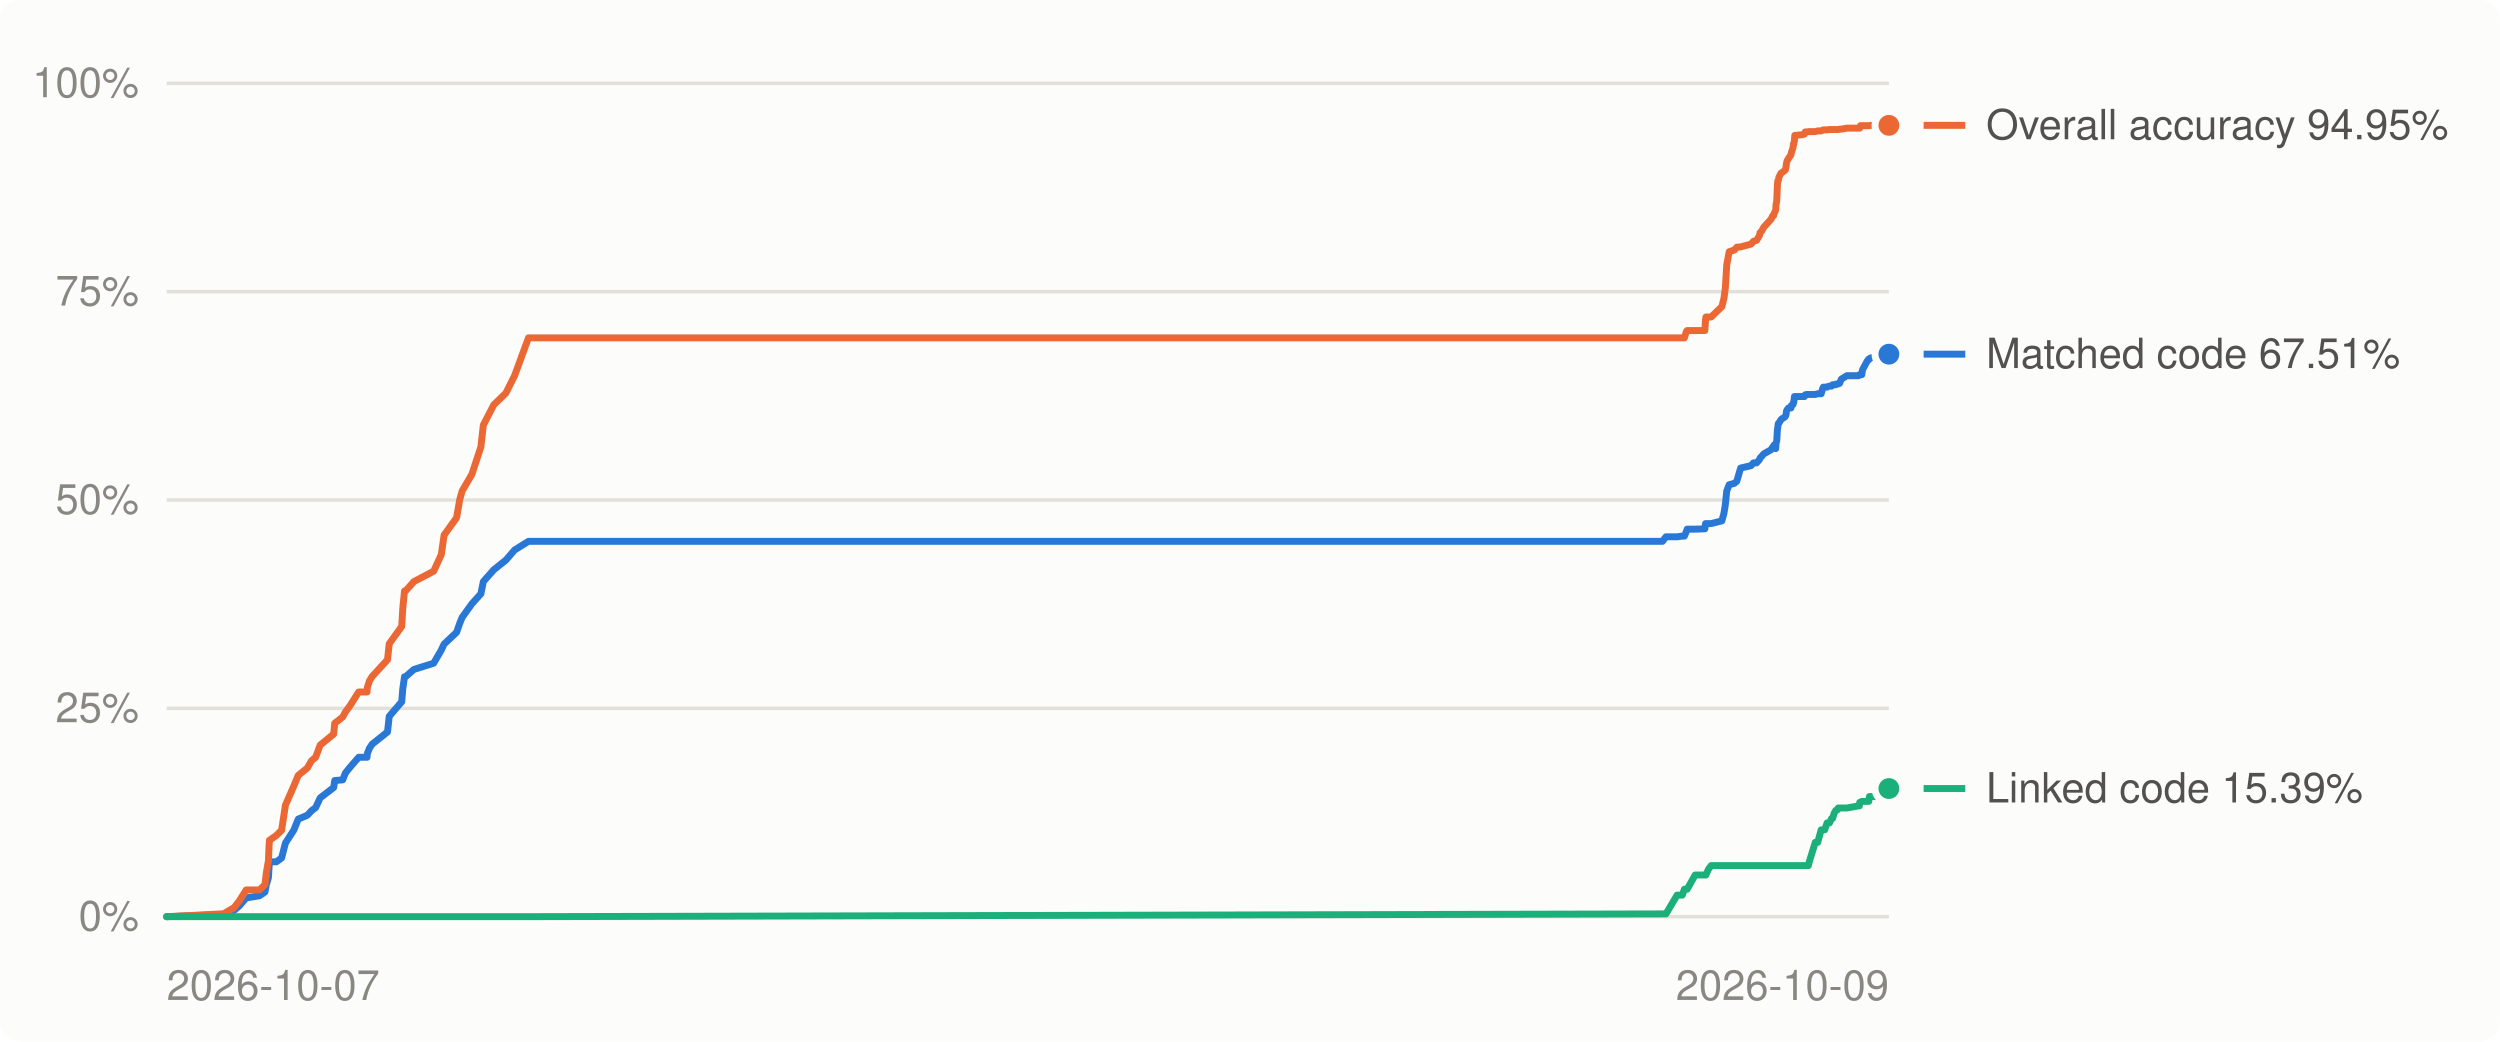
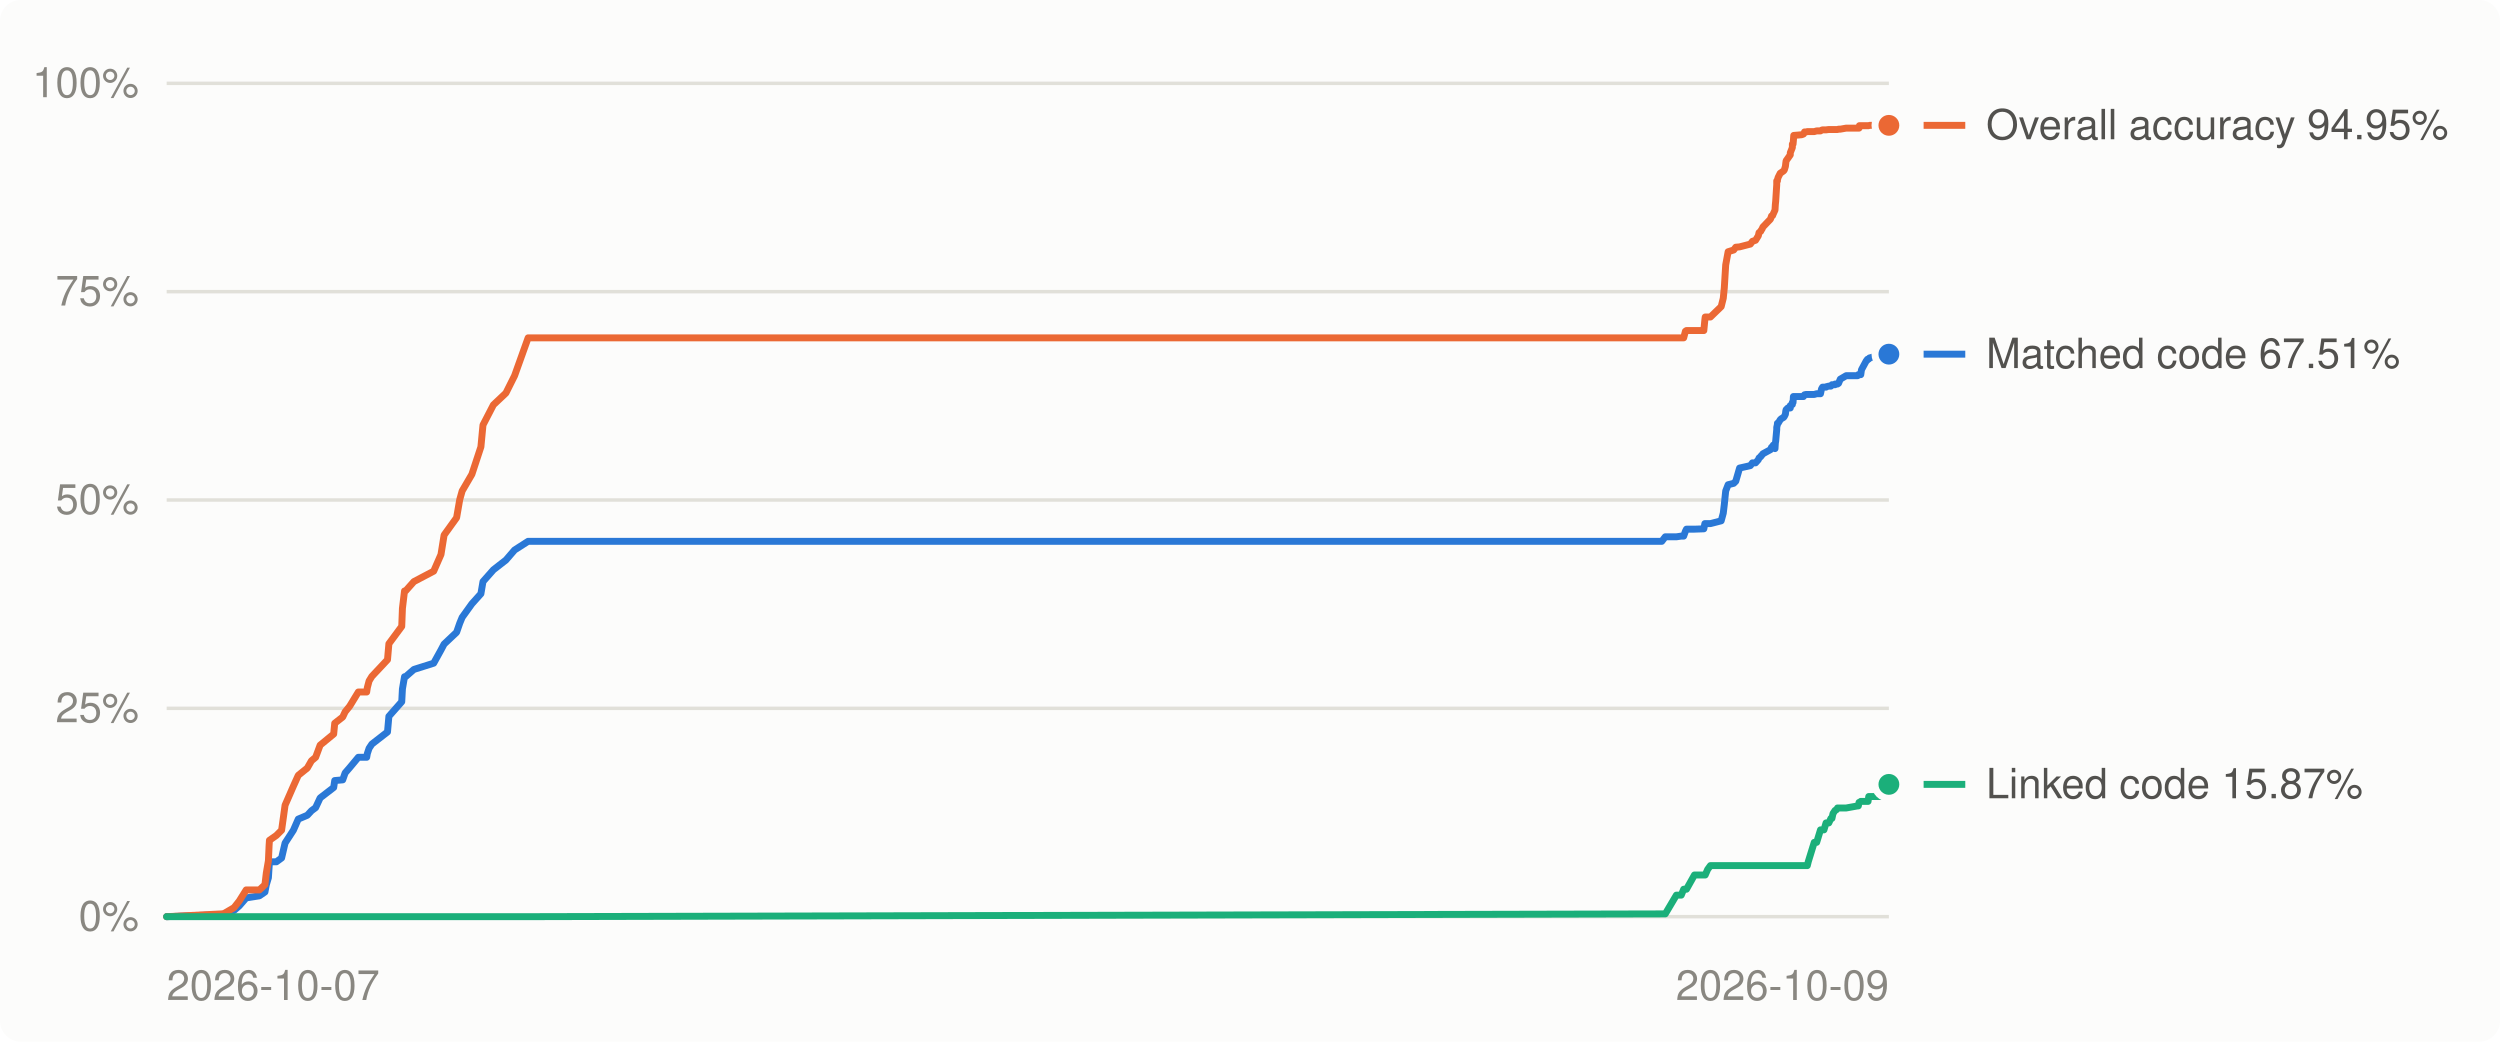
<svg xmlns="http://www.w3.org/2000/svg" viewBox="0 0 720 300" width="720" height="300" role="img" aria-label="Decompilation progress over time">
  <style>
.bg{fill:#fcfcfb}.grid{stroke:#e1e0d9}.muted{fill:#898781}.lbl{fill:#52514e}.ln0{stroke:#2a78d6}.dot0{fill:#2a78d6;stroke:#fcfcfb}.ln1{stroke:#eb6834}.dot1{fill:#eb6834;stroke:#fcfcfb}.ln2{stroke:#1baf7a}.dot2{fill:#1baf7a;stroke:#fcfcfb}
@media (prefers-color-scheme: dark){.bg{fill:#1a1a19}.grid{stroke:#2c2c2a}.muted{fill:#898781}.lbl{fill:#c3c2b7}.ln0{stroke:#3987e5}.dot0{fill:#3987e5;stroke:#1a1a19}.ln1{stroke:#d95926}.dot1{fill:#d95926;stroke:#1a1a19}.ln2{stroke:#199e70}.dot2{fill:#199e70;stroke:#1a1a19}}
text{font:12px -apple-system,BlinkMacSystemFont,'Segoe UI',Helvetica,Arial,sans-serif}
</style>
  <rect class="bg" width="720" height="300" rx="6" />
  <line x1="48" x2="544" y1="264.0" y2="264.0" class="grid" stroke-width="1" />
  <text x="40" y="268.0" class="muted" text-anchor="end">0%</text>
  <line x1="48" x2="544" y1="204.0" y2="204.0" class="grid" stroke-width="1" />
  <text x="40" y="208.0" class="muted" text-anchor="end">25%</text>
  <line x1="48" x2="544" y1="144.0" y2="144.0" class="grid" stroke-width="1" />
  <text x="40" y="148.0" class="muted" text-anchor="end">50%</text>
  <line x1="48" x2="544" y1="84.0" y2="84.0" class="grid" stroke-width="1" />
  <text x="40" y="88.0" class="muted" text-anchor="end">75%</text>
  <line x1="48" x2="544" y1="24.0" y2="24.0" class="grid" stroke-width="1" />
  <text x="40" y="28.0" class="muted" text-anchor="end">100%</text>
  <text class="muted" x="48.0" y="288" text-anchor="start">2026-10-07</text>
  <text class="muted" x="544.0" y="288" text-anchor="end">2026-10-09</text>
-   <polyline points="48.0,264.0 63.8,263.4 64.5,263.3 67.4,262.2 68.9,260.9 70.9,258.6 74.7,258.0 76.3,256.9 76.7,254.8 77.3,252.8 77.5,249.7 77.6,248.2 79.6,248.2 81.1,247.1 82.2,242.8 84.6,239.1 85.9,235.9 88.5,234.8 89.7,233.5 90.9,232.6 92.2,229.8 96.1,226.8 96.4,224.8 98.7,224.6 99.5,222.6 100.7,221.1 103.3,218.1 105.7,218.1 105.8,217.0 106.4,215.5 107.2,214.3 111.6,210.8 112.1,206.3 115.7,202.1 116.0,198.4 116.5,194.9 116.8,194.9 119.2,192.8 124.9,191.0 127.1,187.2 127.9,185.5 131.5,182.1 132.4,179.5 133.1,177.8 135.9,173.9 138.5,171.0 139.2,167.5 142.2,164.1 145.7,161.3 148.2,158.4 152.2,155.9 478.8,155.9 479.8,154.6 483.0,154.6 484.5,154.4 485.1,154.4 485.7,153.0 485.9,152.4 488.2,152.4 491.0,152.3 491.2,150.8 491.3,150.8 492.0,150.8 492.8,150.8 495.9,150.0 496.5,147.8 496.9,145.3 497.3,141.4 498.0,139.6 499.5,139.2 500.2,138.6 501.3,134.8 504.3,134.1 505.0,133.3 505.9,133.3 506.7,132.4 506.9,131.9 507.3,131.5 507.4,131.4 507.7,131.0 508.0,130.7 510.1,129.5 510.5,128.8 510.8,128.7 510.9,128.2 511.4,129.2 511.5,127.6 511.7,127.0 511.9,123.7 512.0,123.1 512.1,122.2 512.2,121.9 512.3,121.9 512.9,120.9 513.2,120.6 513.9,120.2 514.2,119.9 514.4,119.3 514.5,118.4 514.7,118.0 515.1,117.5 515.8,117.5 515.9,116.8 516.4,116.5 516.5,115.9 516.6,115.9 516.8,114.2 516.9,114.2 518.0,114.2 519.1,114.2 519.7,114.2 519.9,113.7 519.9,113.7 520.4,113.6 520.8,113.6 521.1,113.6 522.8,113.6 523.5,113.4 524.5,113.4 524.9,112.0 525.1,111.5 525.5,111.5 526.2,111.5 526.2,111.4 526.9,111.2 527.5,111.2 527.8,110.8 528.2,110.8 528.7,110.8 528.8,110.6 529.2,110.6 529.3,110.6 529.4,110.6 529.8,110.4 530.3,109.2 531.9,108.2 535.3,108.2 535.5,107.9 535.6,107.9 535.8,107.9 535.9,107.9 536.2,107.9 536.4,106.5 537.8,103.9 538.0,103.8 538.1,103.5 538.2,103.4 538.4,103.4 538.7,103.1 542.7,102.0 544.0,102.0" fill="none" class="ln0" stroke-width="2" stroke-linejoin="round" stroke-linecap="round" />
-   <polyline points="48.0,264.0 63.8,263.2 64.5,263.1 67.4,261.4 68.9,259.5 70.9,256.3 74.7,256.3 76.3,254.8 76.7,251.4 77.3,247.9 77.5,243.5 77.6,242.0 79.6,240.6 81.1,239.1 82.2,231.9 84.6,226.4 85.9,223.3 88.5,221.2 89.7,219.1 90.9,218.1 92.2,214.6 96.1,211.4 96.4,208.3 98.7,206.5 99.5,205.0 100.7,203.4 103.3,199.3 105.7,199.3 105.8,198.0 106.4,196.1 107.2,194.8 111.6,190.0 112.1,185.4 115.7,180.4 116.0,175.2 116.5,170.2 116.8,170.2 119.2,167.5 124.9,164.5 127.1,159.7 127.9,154.1 131.5,149.1 132.4,143.9 133.1,141.4 135.9,136.6 138.5,128.7 139.2,122.4 142.2,116.6 145.7,113.2 148.2,108.2 152.2,97.3 478.8,97.3 479.8,97.3 483.0,97.3 484.5,97.3 485.1,97.3 485.7,95.4 485.9,95.2 488.2,95.2 491.0,95.2 491.2,92.1 491.3,91.3 492.0,91.3 492.8,91.3 495.9,88.3 496.5,85.9 496.9,82.9 497.3,76.3 498.0,72.5 499.5,72.0 500.2,71.2 501.3,71.1 504.3,70.3 505.0,69.5 505.9,69.2 506.7,67.9 506.9,67.0 507.3,66.6 507.4,66.5 507.7,65.9 508.0,65.4 510.1,63.1 510.5,62.2 510.8,62.1 510.9,61.6 511.4,60.5 511.5,58.9 511.7,57.9 511.9,53.2 512.0,52.1 512.1,52.1 512.2,51.8 512.3,51.1 512.9,49.9 513.2,49.7 513.9,49.2 514.2,48.9 514.4,47.9 514.5,47.0 514.7,46.3 515.1,45.6 515.8,44.6 515.9,44.0 516.4,42.5 516.5,41.5 516.6,41.5 516.8,40.4 516.9,39.0 518.0,38.9 519.1,38.8 519.7,38.6 519.9,38.1 519.9,38.0 520.4,38.0 520.8,37.9 521.1,37.9 522.8,37.9 523.5,37.7 524.5,37.7 524.9,37.5 525.1,37.4 525.5,37.4 526.2,37.4 526.2,37.4 526.9,37.3 527.5,37.3 527.8,37.3 528.2,37.3 528.7,37.3 528.8,37.3 529.2,37.3 529.3,37.3 529.4,37.3 529.8,37.2 530.3,37.2 531.9,36.9 535.3,36.9 535.5,36.9 535.6,36.9 535.8,36.2 535.9,36.2 536.2,36.2 536.4,36.2 537.8,36.2 538.0,36.2 538.1,36.2 538.2,36.2 538.4,36.2 538.7,36.1 542.7,36.1 544.0,36.1" fill="none" class="ln1" stroke-width="2" stroke-linejoin="round" stroke-linecap="round" />
-   <polyline points="48.0,264.0 63.8,264.0 64.5,264.0 67.4,264.0 68.9,264.0 70.9,264.0 74.7,264.0 76.3,264.0 76.7,264.0 77.3,264.0 77.5,264.0 77.6,264.0 79.6,264.0 81.1,264.0 82.2,264.0 84.6,264.0 85.9,264.0 88.5,264.0 89.7,264.0 90.9,264.0 92.2,264.0 96.1,264.0 96.4,264.0 98.7,264.0 99.5,264.0 100.7,264.0 103.3,264.0 105.7,264.0 105.8,264.0 106.4,264.0 107.2,264.0 111.6,264.0 112.1,264.0 115.7,264.0 116.0,264.0 116.5,264.0 116.8,264.0 119.2,264.0 124.9,264.0 127.1,264.0 127.9,264.0 131.5,264.0 132.4,264.0 133.1,264.0 135.9,264.0 138.5,264.0 139.2,264.0 142.2,264.0 145.7,264.0 148.2,264.0 152.2,264.0 478.8,263.2 479.8,263.2 483.0,257.8 484.5,257.8 485.1,256.1 485.7,256.1 485.9,256.1 488.2,252.0 491.0,252.0 491.2,252.0 491.3,252.0 492.0,250.4 492.8,249.3 495.9,249.3 496.5,249.3 496.9,249.3 497.3,249.3 498.0,249.3 499.5,249.3 500.2,249.3 501.3,249.3 504.3,249.3 505.0,249.3 505.9,249.3 506.7,249.3 506.9,249.3 507.3,249.3 507.4,249.3 507.7,249.3 508.0,249.3 510.1,249.3 510.5,249.3 510.8,249.3 510.9,249.3 511.4,249.3 511.5,249.3 511.7,249.3 511.9,249.3 512.0,249.3 512.1,249.3 512.2,249.3 512.3,249.3 512.9,249.3 513.2,249.3 513.9,249.3 514.2,249.3 514.4,249.3 514.5,249.3 514.7,249.3 515.1,249.3 515.8,249.3 515.9,249.3 516.4,249.3 516.5,249.3 516.6,249.3 516.8,249.3 516.9,249.3 518.0,249.3 519.1,249.3 519.7,249.3 519.9,249.3 519.9,249.3 520.4,249.3 520.8,249.3 521.1,248.1 522.8,242.6 523.5,242.6 524.5,239.0 524.9,239.0 525.1,239.0 525.5,239.0 526.2,237.0 526.2,237.0 526.9,237.0 527.5,235.7 527.8,235.7 528.2,234.3 528.7,233.4 528.8,233.4 529.2,233.2 529.3,232.9 529.4,232.7 529.8,232.7 530.3,232.7 531.9,232.7 535.3,232.1 535.5,232.1 535.6,231.1 535.8,231.1 535.9,231.0 536.2,230.8 536.4,230.8 537.8,230.8 538.0,230.8 538.1,230.8 538.2,230.8 538.4,229.4 538.7,229.4 542.7,229.4 544.0,227.1" fill="none" class="ln2" stroke-width="2" stroke-linejoin="round" stroke-linecap="round" />
+   <polyline points="48.0,264.0 63.8,263.4 64.5,263.3 67.4,262.2 68.9,260.9 70.9,258.6 74.7,258.0 76.3,256.9 76.7,254.8 77.3,252.8 77.5,249.7 77.6,248.2 79.6,248.2 81.1,247.1 82.1,242.8 84.5,239.1 85.9,235.9 88.5,234.8 89.7,233.5 90.9,232.6 92.2,229.8 96.1,226.8 96.4,224.8 98.7,224.6 99.4,222.6 100.7,221.1 103.2,218.1 105.6,218.1 105.8,217.0 106.3,215.5 107.1,214.3 111.6,210.8 112.0,206.3 115.7,202.1 115.9,198.4 116.5,194.9 116.8,194.9 119.2,192.8 124.9,191.0 127.0,187.2 127.9,185.5 131.5,182.1 132.4,179.5 133.1,177.8 135.9,173.9 138.5,171.0 139.1,167.5 142.1,164.1 145.7,161.3 148.2,158.4 152.1,155.9 478.6,155.9 479.6,154.6 482.8,154.6 484.2,154.4 484.9,154.4 485.4,153.0 485.7,152.4 488.0,152.4 490.7,152.3 491.0,150.8 491.1,150.8 491.8,150.8 492.6,150.8 495.7,150.0 496.3,147.8 496.6,145.3 497.0,141.4 497.7,139.6 499.3,139.2 499.9,138.6 501.0,134.8 504.1,134.1 504.7,133.3 505.6,133.3 506.4,132.4 506.6,131.9 507.1,131.5 507.1,131.4 507.5,131.0 507.7,130.7 509.9,129.5 510.2,128.8 510.5,128.7 510.7,128.2 511.2,129.2 511.3,127.6 511.4,127.0 511.7,123.7 511.7,123.1 511.9,122.2 511.9,121.9 512.1,121.9 512.7,120.9 513.0,120.6 513.7,120.2 513.9,119.9 514.2,119.3 514.3,118.4 514.4,118.0 514.9,117.5 515.6,117.5 515.6,116.8 516.2,116.5 516.2,115.9 516.4,115.9 516.5,114.2 516.6,114.2 517.8,114.2 518.9,114.2 519.4,114.2 519.7,113.7 519.7,113.7 520.2,113.6 520.5,113.6 520.8,113.6 522.5,113.6 523.2,113.4 524.3,113.4 524.6,112.0 524.9,111.5 525.3,111.5 525.9,111.5 525.9,111.4 526.7,111.2 527.3,111.2 527.6,110.8 527.9,110.8 528.5,110.8 528.5,110.6 528.9,110.6 529.1,110.6 529.2,110.6 529.5,110.4 530.0,109.2 531.7,108.2 535.0,108.2 535.2,107.9 535.4,107.9 535.5,107.9 535.7,107.9 535.9,107.9 536.1,106.5 537.5,103.9 537.7,103.8 537.8,103.5 538.0,103.4 538.2,103.4 538.4,103.1 542.4,102.0 543.7,102.0 544.0,102.0" fill="none" class="ln0" stroke-width="2" stroke-linejoin="round" stroke-linecap="round" />
+   <polyline points="48.0,264.0 63.8,263.2 64.5,263.1 67.4,261.4 68.9,259.5 70.9,256.3 74.7,256.3 76.3,254.8 76.7,251.4 77.3,247.9 77.5,243.5 77.6,242.0 79.6,240.6 81.1,239.1 82.1,231.9 84.5,226.4 85.9,223.3 88.5,221.2 89.7,219.1 90.9,218.1 92.2,214.6 96.1,211.4 96.4,208.3 98.7,206.5 99.4,205.0 100.7,203.4 103.2,199.3 105.6,199.3 105.8,198.0 106.3,196.1 107.1,194.8 111.6,190.0 112.0,185.4 115.7,180.4 115.9,175.2 116.5,170.2 116.8,170.2 119.2,167.5 124.9,164.5 127.0,159.7 127.9,154.1 131.5,149.1 132.4,143.9 133.1,141.4 135.9,136.6 138.5,128.7 139.1,122.4 142.1,116.6 145.7,113.2 148.2,108.2 152.1,97.3 478.6,97.3 479.6,97.3 482.8,97.3 484.2,97.3 484.9,97.3 485.4,95.4 485.7,95.2 488.0,95.2 490.7,95.2 491.0,92.1 491.1,91.3 491.8,91.3 492.6,91.3 495.7,88.3 496.3,85.9 496.6,82.9 497.0,76.3 497.7,72.5 499.3,72.0 499.9,71.2 501.0,71.1 504.1,70.3 504.7,69.5 505.6,69.2 506.4,67.9 506.6,67.0 507.1,66.6 507.1,66.5 507.5,65.9 507.7,65.4 509.9,63.1 510.2,62.2 510.5,62.1 510.7,61.6 511.2,60.5 511.3,58.9 511.4,57.9 511.7,53.2 511.7,52.1 511.9,52.1 511.9,51.8 512.1,51.1 512.7,49.9 513.0,49.7 513.7,49.2 513.9,48.9 514.2,47.9 514.3,47.0 514.4,46.3 514.9,45.6 515.6,44.6 515.6,44.0 516.2,42.5 516.2,41.5 516.4,41.5 516.5,40.4 516.6,39.0 517.8,38.9 518.9,38.8 519.4,38.6 519.7,38.1 519.7,38.0 520.2,38.0 520.5,37.9 520.8,37.9 522.5,37.9 523.2,37.7 524.3,37.7 524.6,37.5 524.9,37.4 525.3,37.4 525.9,37.4 525.9,37.4 526.7,37.3 527.3,37.3 527.6,37.3 527.9,37.3 528.5,37.3 528.5,37.3 528.9,37.3 529.1,37.3 529.2,37.3 529.5,37.2 530.0,37.2 531.7,36.9 535.0,36.9 535.2,36.9 535.4,36.9 535.5,36.2 535.7,36.2 535.9,36.2 536.1,36.2 537.5,36.2 537.7,36.2 537.8,36.2 538.0,36.2 538.2,36.2 538.4,36.1 542.4,36.1 543.7,36.1 544.0,36.1" fill="none" class="ln1" stroke-width="2" stroke-linejoin="round" stroke-linecap="round" />
+   <polyline points="48.0,264.0 63.8,264.0 64.5,264.0 67.4,264.0 68.9,264.0 70.9,264.0 74.7,264.0 76.3,264.0 76.7,264.0 77.3,264.0 77.5,264.0 77.6,264.0 79.6,264.0 81.1,264.0 82.1,264.0 84.5,264.0 85.9,264.0 88.5,264.0 89.7,264.0 90.9,264.0 92.2,264.0 96.1,264.0 96.4,264.0 98.7,264.0 99.4,264.0 100.7,264.0 103.2,264.0 105.6,264.0 105.8,264.0 106.3,264.0 107.1,264.0 111.6,264.0 112.0,264.0 115.7,264.0 115.9,264.0 116.5,264.0 116.8,264.0 119.2,264.0 124.9,264.0 127.0,264.0 127.9,264.0 131.5,264.0 132.4,264.0 133.1,264.0 135.9,264.0 138.5,264.0 139.1,264.0 142.1,264.0 145.7,264.0 148.2,264.0 152.1,264.0 478.6,263.2 479.6,263.2 482.8,257.8 484.2,257.8 484.9,256.1 485.4,256.1 485.7,256.1 488.0,252.0 490.7,252.0 491.0,252.0 491.1,252.0 491.8,250.4 492.6,249.3 495.7,249.3 496.3,249.3 496.6,249.3 497.0,249.3 497.7,249.3 499.3,249.3 499.9,249.3 501.0,249.3 504.1,249.3 504.7,249.3 505.6,249.3 506.4,249.3 506.6,249.3 507.1,249.3 507.1,249.3 507.5,249.3 507.7,249.3 509.9,249.3 510.2,249.3 510.5,249.3 510.7,249.3 511.2,249.3 511.3,249.3 511.4,249.3 511.7,249.3 511.7,249.3 511.9,249.3 511.9,249.3 512.1,249.3 512.7,249.3 513.0,249.3 513.7,249.3 513.9,249.3 514.2,249.3 514.3,249.3 514.4,249.3 514.9,249.3 515.6,249.3 515.6,249.3 516.2,249.3 516.2,249.3 516.4,249.3 516.5,249.3 516.6,249.3 517.8,249.3 518.9,249.3 519.4,249.3 519.7,249.3 519.7,249.3 520.2,249.3 520.5,249.3 520.8,248.1 522.5,242.6 523.2,242.6 524.3,239.0 524.6,239.0 524.9,239.0 525.3,239.0 525.9,237.0 525.9,237.0 526.7,237.0 527.3,235.7 527.6,235.7 527.9,234.3 528.5,233.4 528.5,233.4 528.9,233.2 529.1,232.9 529.2,232.7 529.5,232.7 530.0,232.7 531.7,232.7 535.0,232.1 535.2,232.1 535.4,231.1 535.5,231.1 535.7,231.0 535.9,230.8 536.1,230.8 537.5,230.8 537.7,230.8 537.8,230.8 538.0,230.8 538.2,229.4 538.4,229.4 542.4,229.4 543.7,227.1 544.0,225.9" fill="none" class="ln2" stroke-width="2" stroke-linejoin="round" stroke-linecap="round" />
  <circle cx="544.0" cy="102.0" r="4" class="dot0" stroke-width="2" />
  <circle cx="544.0" cy="36.1" r="4" class="dot1" stroke-width="2" />
-   <circle cx="544.0" cy="227.1" r="4" class="dot2" stroke-width="2" />
-   <line x1="554" x2="566" y1="227.1" y2="227.1" class="ln2" stroke-width="2" />
-   <text class="lbl" x="572" y="231.1">Linked code 15.39%</text>
+   <circle cx="544.0" cy="225.9" r="4" class="dot2" stroke-width="2" />
+   <line x1="554" x2="566" y1="225.9" y2="225.9" class="ln2" stroke-width="2" />
+   <text class="lbl" x="572" y="229.9">Linked code 15.87%</text>
  <line x1="554" x2="566" y1="102.0" y2="102.0" class="ln0" stroke-width="2" />
  <text class="lbl" x="572" y="106.0">Matched code 67.51%</text>
  <line x1="554" x2="566" y1="36.1" y2="36.1" class="ln1" stroke-width="2" />
  <text class="lbl" x="572" y="40.1">Overall accuracy 94.95%</text>
</svg>
